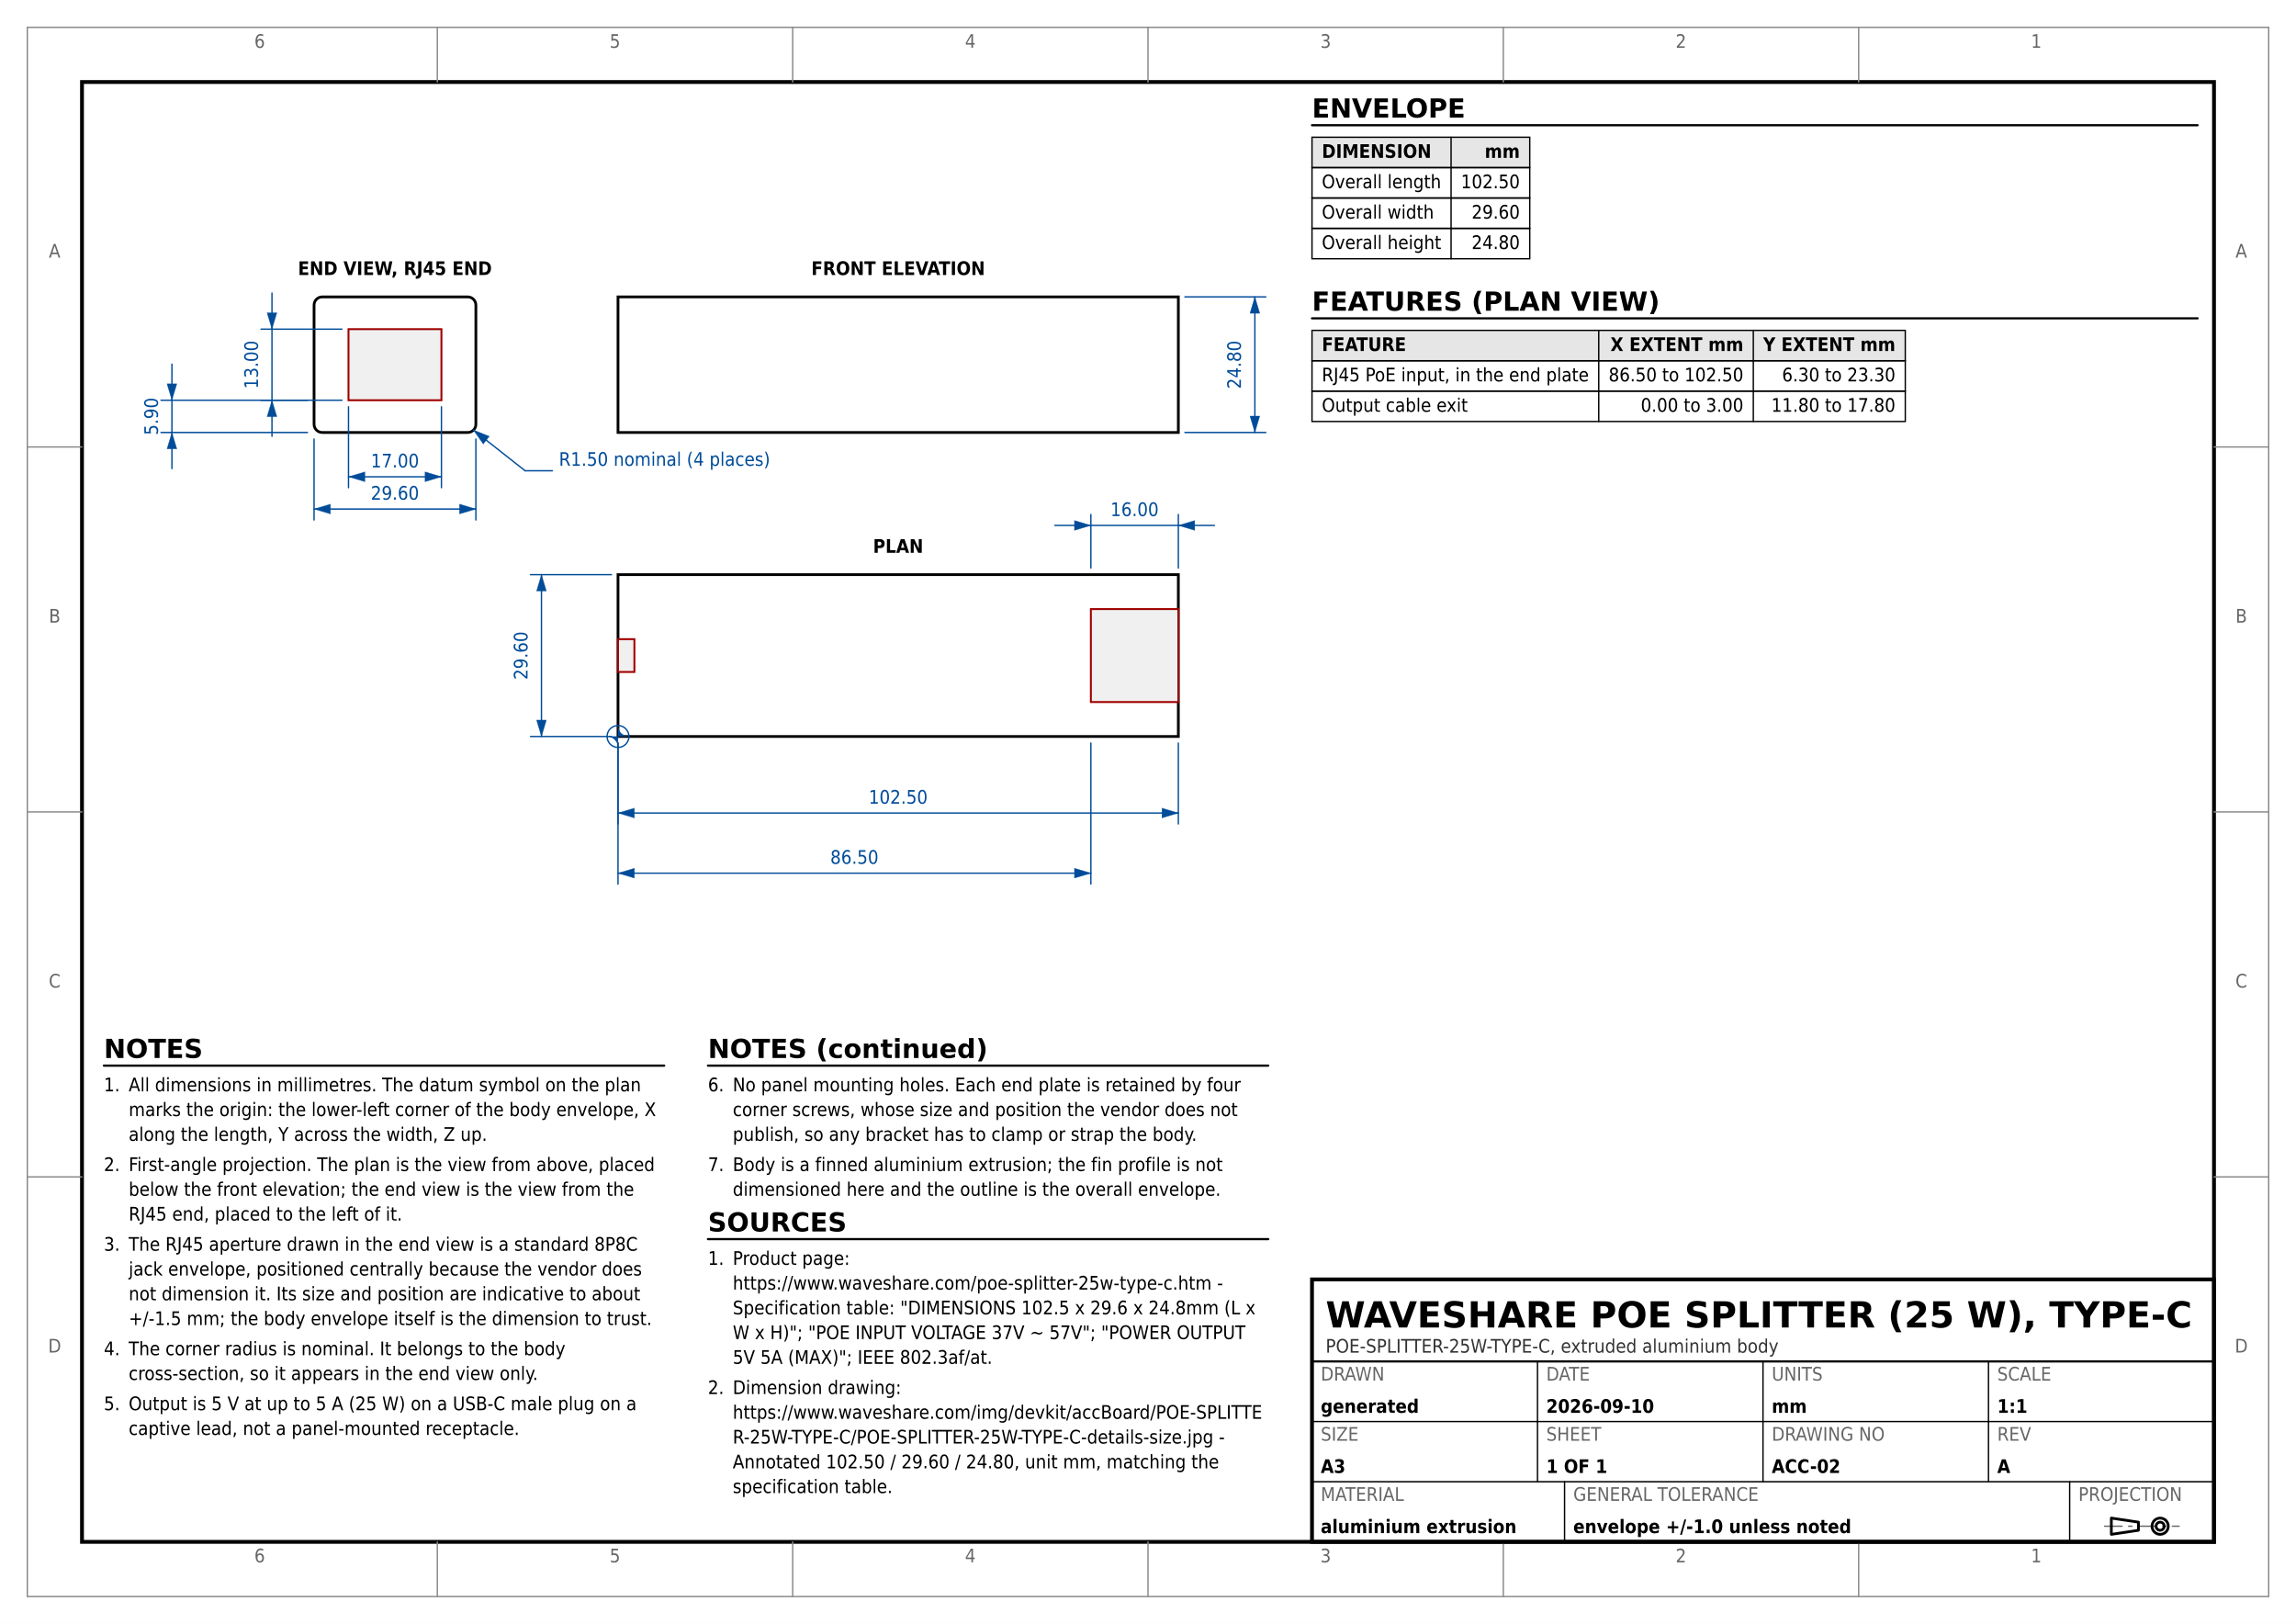
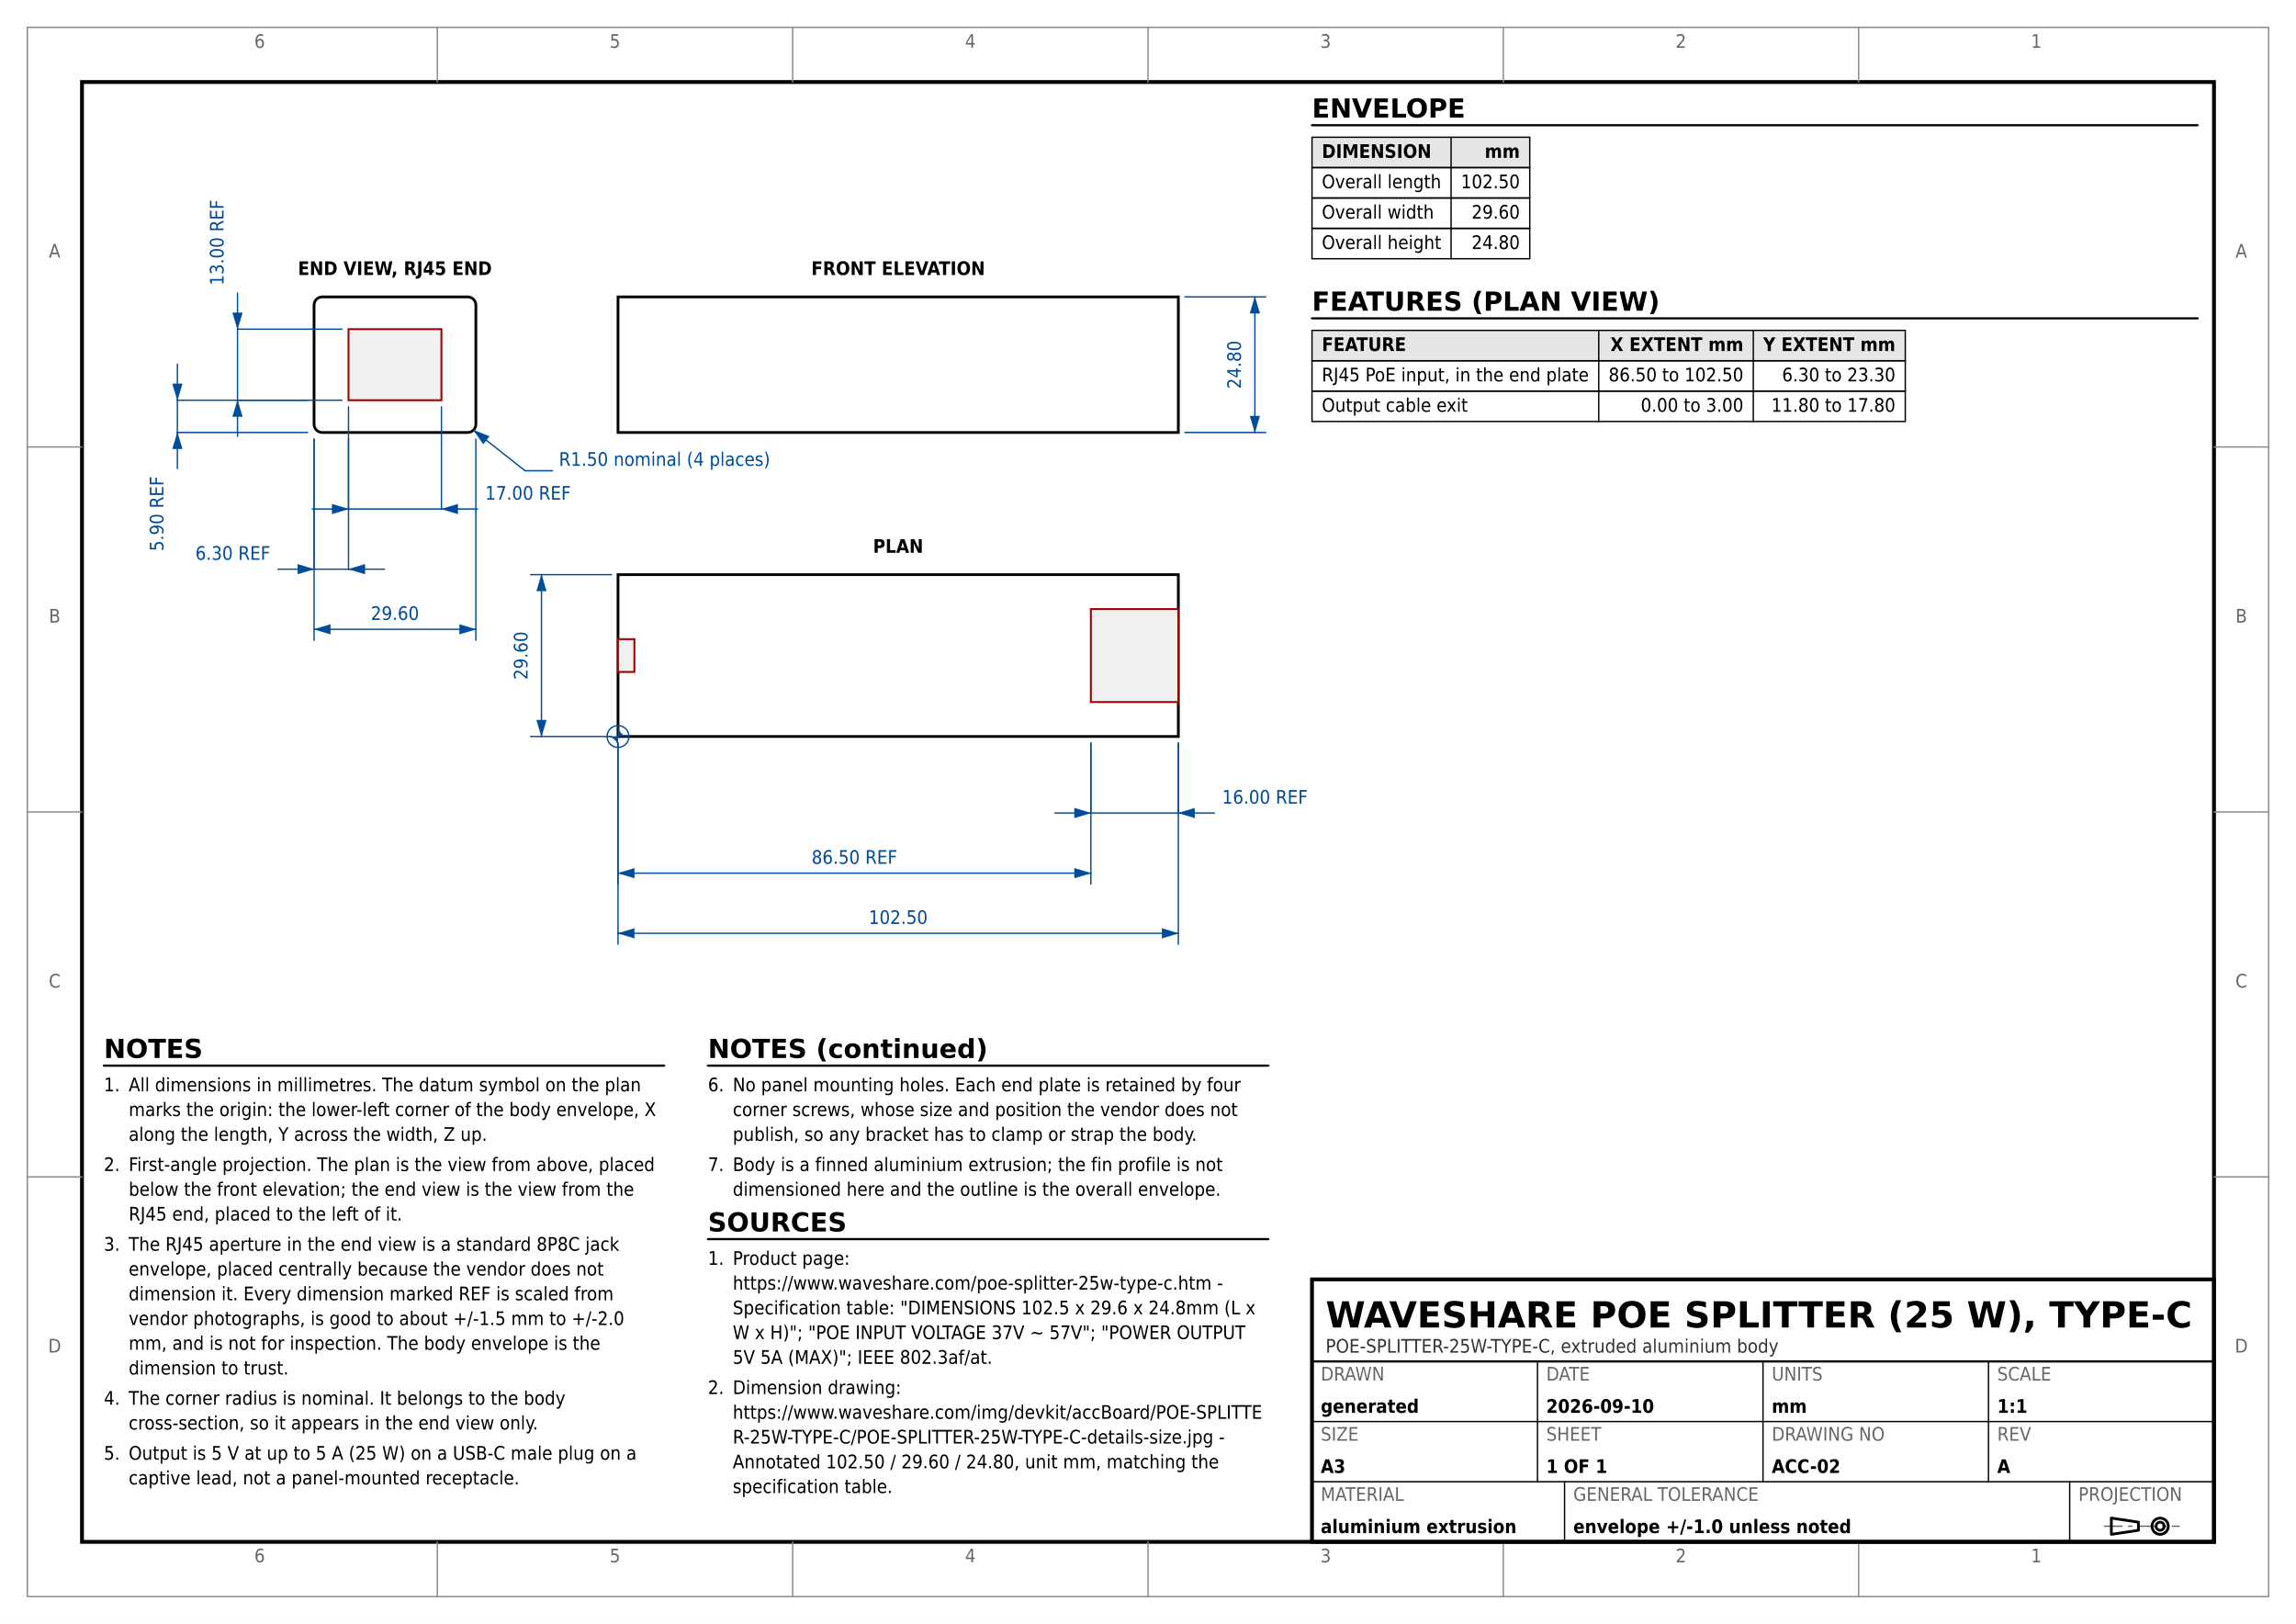
<svg xmlns="http://www.w3.org/2000/svg" version="1.1" width="420mm" height="297mm" viewBox="0 0 420 297">
  <rect width="100%" height="100%" fill="#ffffff" />
  <rect x="5" y="5" width="410" height="287" fill="none" stroke="#888888" stroke-width="0.25" />
  <rect x="15" y="15" width="390" height="267" fill="none" stroke="#000000" stroke-width="0.7" />
  <text x="47.5" y="285.75" font-family="DejaVu Sans Condensed, DejaVu Sans, Liberation Sans, sans-serif" font-size="3.429" fill="#666666" text-anchor="middle">6</text>
  <text x="47.5" y="8.75" font-family="DejaVu Sans Condensed, DejaVu Sans, Liberation Sans, sans-serif" font-size="3.429" fill="#666666" text-anchor="middle">6</text>
  <line x1="80" y1="292" x2="80" y2="282" stroke="#888888" stroke-width="0.25" stroke-linecap="round" />
  <line x1="80" y1="15" x2="80" y2="5" stroke="#888888" stroke-width="0.25" stroke-linecap="round" />
  <text x="112.5" y="285.75" font-family="DejaVu Sans Condensed, DejaVu Sans, Liberation Sans, sans-serif" font-size="3.429" fill="#666666" text-anchor="middle">5</text>
  <text x="112.5" y="8.75" font-family="DejaVu Sans Condensed, DejaVu Sans, Liberation Sans, sans-serif" font-size="3.429" fill="#666666" text-anchor="middle">5</text>
  <line x1="145" y1="292" x2="145" y2="282" stroke="#888888" stroke-width="0.25" stroke-linecap="round" />
  <line x1="145" y1="15" x2="145" y2="5" stroke="#888888" stroke-width="0.25" stroke-linecap="round" />
  <text x="177.5" y="285.75" font-family="DejaVu Sans Condensed, DejaVu Sans, Liberation Sans, sans-serif" font-size="3.429" fill="#666666" text-anchor="middle">4</text>
  <text x="177.5" y="8.75" font-family="DejaVu Sans Condensed, DejaVu Sans, Liberation Sans, sans-serif" font-size="3.429" fill="#666666" text-anchor="middle">4</text>
  <line x1="210" y1="292" x2="210" y2="282" stroke="#888888" stroke-width="0.25" stroke-linecap="round" />
  <line x1="210" y1="15" x2="210" y2="5" stroke="#888888" stroke-width="0.25" stroke-linecap="round" />
  <text x="242.5" y="285.75" font-family="DejaVu Sans Condensed, DejaVu Sans, Liberation Sans, sans-serif" font-size="3.429" fill="#666666" text-anchor="middle">3</text>
  <text x="242.5" y="8.75" font-family="DejaVu Sans Condensed, DejaVu Sans, Liberation Sans, sans-serif" font-size="3.429" fill="#666666" text-anchor="middle">3</text>
  <line x1="275" y1="292" x2="275" y2="282" stroke="#888888" stroke-width="0.25" stroke-linecap="round" />
  <line x1="275" y1="15" x2="275" y2="5" stroke="#888888" stroke-width="0.25" stroke-linecap="round" />
  <text x="307.5" y="285.75" font-family="DejaVu Sans Condensed, DejaVu Sans, Liberation Sans, sans-serif" font-size="3.429" fill="#666666" text-anchor="middle">2</text>
  <text x="307.5" y="8.75" font-family="DejaVu Sans Condensed, DejaVu Sans, Liberation Sans, sans-serif" font-size="3.429" fill="#666666" text-anchor="middle">2</text>
  <line x1="340" y1="292" x2="340" y2="282" stroke="#888888" stroke-width="0.25" stroke-linecap="round" />
  <line x1="340" y1="15" x2="340" y2="5" stroke="#888888" stroke-width="0.25" stroke-linecap="round" />
  <text x="372.5" y="285.75" font-family="DejaVu Sans Condensed, DejaVu Sans, Liberation Sans, sans-serif" font-size="3.429" fill="#666666" text-anchor="middle">1</text>
  <text x="372.5" y="8.75" font-family="DejaVu Sans Condensed, DejaVu Sans, Liberation Sans, sans-serif" font-size="3.429" fill="#666666" text-anchor="middle">1</text>
  <text x="10" y="247.375" font-family="DejaVu Sans Condensed, DejaVu Sans, Liberation Sans, sans-serif" font-size="3.429" fill="#666666" text-anchor="middle">D</text>
  <text x="410" y="247.375" font-family="DejaVu Sans Condensed, DejaVu Sans, Liberation Sans, sans-serif" font-size="3.429" fill="#666666" text-anchor="middle">D</text>
  <line x1="5" y1="215.25" x2="15" y2="215.25" stroke="#888888" stroke-width="0.25" stroke-linecap="round" />
  <line x1="405" y1="215.25" x2="415" y2="215.25" stroke="#888888" stroke-width="0.25" stroke-linecap="round" />
  <text x="10" y="180.625" font-family="DejaVu Sans Condensed, DejaVu Sans, Liberation Sans, sans-serif" font-size="3.429" fill="#666666" text-anchor="middle">C</text>
  <text x="410" y="180.625" font-family="DejaVu Sans Condensed, DejaVu Sans, Liberation Sans, sans-serif" font-size="3.429" fill="#666666" text-anchor="middle">C</text>
  <line x1="5" y1="148.5" x2="15" y2="148.5" stroke="#888888" stroke-width="0.25" stroke-linecap="round" />
  <line x1="405" y1="148.5" x2="415" y2="148.5" stroke="#888888" stroke-width="0.25" stroke-linecap="round" />
  <text x="10" y="113.875" font-family="DejaVu Sans Condensed, DejaVu Sans, Liberation Sans, sans-serif" font-size="3.429" fill="#666666" text-anchor="middle">B</text>
  <text x="410" y="113.875" font-family="DejaVu Sans Condensed, DejaVu Sans, Liberation Sans, sans-serif" font-size="3.429" fill="#666666" text-anchor="middle">B</text>
  <line x1="5" y1="81.75" x2="15" y2="81.75" stroke="#888888" stroke-width="0.25" stroke-linecap="round" />
  <line x1="405" y1="81.75" x2="415" y2="81.75" stroke="#888888" stroke-width="0.25" stroke-linecap="round" />
  <text x="10" y="47.125" font-family="DejaVu Sans Condensed, DejaVu Sans, Liberation Sans, sans-serif" font-size="3.429" fill="#666666" text-anchor="middle">A</text>
  <text x="410" y="47.125" font-family="DejaVu Sans Condensed, DejaVu Sans, Liberation Sans, sans-serif" font-size="3.429" fill="#666666" text-anchor="middle">A</text>
  <rect x="113.05" y="54.3" width="102.5" height="24.8" fill="none" stroke="#000000" stroke-width="0.5" />
  <rect x="113.05" y="105.1" width="102.5" height="29.6" fill="none" stroke="#000000" stroke-width="0.5" />
  <rect x="57.45" y="54.3" width="29.6" height="24.8" fill="none" stroke="#000000" stroke-width="0.5" rx="1.5" ry="1.5" />
  <text x="164.3" y="50.3" font-family="DejaVu Sans Condensed, DejaVu Sans, Liberation Sans, sans-serif" font-size="3.429" fill="#000000" text-anchor="middle" font-weight="bold">FRONT ELEVATION</text>
  <text x="164.3" y="101.1" font-family="DejaVu Sans Condensed, DejaVu Sans, Liberation Sans, sans-serif" font-size="3.429" fill="#000000" text-anchor="middle" font-weight="bold">PLAN</text>
  <text x="72.25" y="50.3" font-family="DejaVu Sans Condensed, DejaVu Sans, Liberation Sans, sans-serif" font-size="3.429" fill="#000000" text-anchor="middle" font-weight="bold">END VIEW, RJ45 END</text>
  <rect x="199.55" y="111.4" width="16" height="17" fill="#f0f0f0" stroke="#a00000" stroke-width="0.35" />
  <rect x="63.75" y="60.2" width="17" height="13" fill="#f0f0f0" stroke="#a00000" stroke-width="0.35" />
-   <line x1="63.75" y1="74.4" x2="63.75" y2="89.2" stroke="#004c99" stroke-width="0.25" stroke-linecap="round" />
-   <line x1="80.75" y1="74.4" x2="80.75" y2="89.2" stroke="#004c99" stroke-width="0.25" stroke-linecap="round" />
-   <line x1="63.75" y1="87.2" x2="80.75" y2="87.2" stroke="#004c99" stroke-width="0.25" stroke-linecap="round" />
-   <polygon points="63.75,87.2 66.75,88.1 66.75,86.3" fill="#004c99" stroke="#004c99" stroke-width="0.05" stroke-linejoin="round" />
-   <polygon points="80.75,87.2 77.75,86.3 77.75,88.1" fill="#004c99" stroke="#004c99" stroke-width="0.05" stroke-linejoin="round" />
-   <text x="72.25" y="85.491" font-family="DejaVu Sans Condensed, DejaVu Sans, Liberation Sans, sans-serif" font-size="3.429" fill="#004c99" text-anchor="middle">17.00</text>
-   <line x1="62.55" y1="73.2" x2="47.75" y2="73.2" stroke="#004c99" stroke-width="0.25" stroke-linecap="round" />
-   <line x1="62.55" y1="60.2" x2="47.75" y2="60.2" stroke="#004c99" stroke-width="0.25" stroke-linecap="round" />
-   <line x1="49.75" y1="73.2" x2="49.75" y2="60.2" stroke="#004c99" stroke-width="0.25" stroke-linecap="round" />
-   <polygon points="49.75,73.2 48.85,76.2 50.65,76.2" fill="#004c99" stroke="#004c99" stroke-width="0.05" stroke-linejoin="round" />
-   <polygon points="49.75,60.2 50.65,57.2 48.85,57.2" fill="#004c99" stroke="#004c99" stroke-width="0.05" stroke-linejoin="round" />
-   <line x1="49.75" y1="79.8" x2="49.75" y2="73.2" stroke="#004c99" stroke-width="0.25" stroke-linecap="round" />
-   <line x1="49.75" y1="60.2" x2="49.75" y2="53.6" stroke="#004c99" stroke-width="0.25" stroke-linecap="round" />
-   <text x="47.195" y="66.7" font-family="DejaVu Sans Condensed, DejaVu Sans, Liberation Sans, sans-serif" font-size="3.429" fill="#004c99" text-anchor="middle" transform="rotate(-90 47.1953 66.7)">13.00</text>
-   <line x1="56.25" y1="73.2" x2="29.45" y2="73.2" stroke="#004c99" stroke-width="0.25" stroke-linecap="round" />
-   <line x1="56.25" y1="79.1" x2="29.45" y2="79.1" stroke="#004c99" stroke-width="0.25" stroke-linecap="round" />
-   <line x1="31.45" y1="79.1" x2="31.45" y2="73.2" stroke="#004c99" stroke-width="0.25" stroke-linecap="round" />
-   <polygon points="31.45,79.1 30.55,82.1 32.35,82.1" fill="#004c99" stroke="#004c99" stroke-width="0.05" stroke-linejoin="round" />
-   <polygon points="31.45,73.2 32.35,70.2 30.55,70.2" fill="#004c99" stroke="#004c99" stroke-width="0.05" stroke-linejoin="round" />
-   <line x1="31.45" y1="85.7" x2="31.45" y2="79.1" stroke="#004c99" stroke-width="0.25" stroke-linecap="round" />
-   <line x1="31.45" y1="73.2" x2="31.45" y2="66.6" stroke="#004c99" stroke-width="0.25" stroke-linecap="round" />
-   <text x="28.895" y="76.15" font-family="DejaVu Sans Condensed, DejaVu Sans, Liberation Sans, sans-serif" font-size="3.429" fill="#004c99" text-anchor="middle" transform="rotate(-90 28.8953 76.15)">5.90</text>
-   <line x1="199.55" y1="103.9" x2="199.55" y2="94.1" stroke="#004c99" stroke-width="0.25" stroke-linecap="round" />
-   <line x1="215.55" y1="103.9" x2="215.55" y2="94.1" stroke="#004c99" stroke-width="0.25" stroke-linecap="round" />
-   <line x1="199.55" y1="96.1" x2="215.55" y2="96.1" stroke="#004c99" stroke-width="0.25" stroke-linecap="round" />
-   <polygon points="199.55,96.1 196.55,95.2 196.55,97" fill="#004c99" stroke="#004c99" stroke-width="0.05" stroke-linejoin="round" />
-   <polygon points="215.55,96.1 218.55,97 218.55,95.2" fill="#004c99" stroke="#004c99" stroke-width="0.05" stroke-linejoin="round" />
-   <line x1="192.95" y1="96.1" x2="199.55" y2="96.1" stroke="#004c99" stroke-width="0.25" stroke-linecap="round" />
-   <line x1="215.55" y1="96.1" x2="222.15" y2="96.1" stroke="#004c99" stroke-width="0.25" stroke-linecap="round" />
-   <text x="207.55" y="94.391" font-family="DejaVu Sans Condensed, DejaVu Sans, Liberation Sans, sans-serif" font-size="3.429" fill="#004c99" text-anchor="middle">16.00</text>
+   <line x1="63.75" y1="74.4" x2="63.75" y2="93.1" stroke="#004c99" stroke-width="0.25" stroke-linecap="round" />
+   <line x1="80.75" y1="74.4" x2="80.75" y2="93.1" stroke="#004c99" stroke-width="0.25" stroke-linecap="round" />
+   <line x1="63.75" y1="93.1" x2="80.75" y2="93.1" stroke="#004c99" stroke-width="0.25" stroke-linecap="round" />
+   <polygon points="63.75,93.1 60.75,92.2 60.75,94" fill="#004c99" stroke="#004c99" stroke-width="0.05" stroke-linejoin="round" />
+   <polygon points="80.75,93.1 83.75,94 83.75,92.2" fill="#004c99" stroke="#004c99" stroke-width="0.05" stroke-linejoin="round" />
+   <line x1="57.15" y1="93.1" x2="63.75" y2="93.1" stroke="#004c99" stroke-width="0.25" stroke-linecap="round" />
+   <line x1="80.75" y1="93.1" x2="87.35" y2="93.1" stroke="#004c99" stroke-width="0.25" stroke-linecap="round" />
+   <text x="88.75" y="91.391" font-family="DejaVu Sans Condensed, DejaVu Sans, Liberation Sans, sans-serif" font-size="3.429" fill="#004c99" text-anchor="start">17.00 REF</text>
+   <line x1="57.45" y1="80.3" x2="57.45" y2="104.1" stroke="#004c99" stroke-width="0.25" stroke-linecap="round" />
+   <line x1="63.75" y1="80.3" x2="63.75" y2="104.1" stroke="#004c99" stroke-width="0.25" stroke-linecap="round" />
+   <line x1="57.45" y1="104.1" x2="63.75" y2="104.1" stroke="#004c99" stroke-width="0.25" stroke-linecap="round" />
+   <polygon points="57.45,104.1 54.45,103.2 54.45,105" fill="#004c99" stroke="#004c99" stroke-width="0.05" stroke-linejoin="round" />
+   <polygon points="63.75,104.1 66.75,105 66.75,103.2" fill="#004c99" stroke="#004c99" stroke-width="0.05" stroke-linejoin="round" />
+   <line x1="50.85" y1="104.1" x2="57.45" y2="104.1" stroke="#004c99" stroke-width="0.25" stroke-linecap="round" />
+   <line x1="63.75" y1="104.1" x2="70.35" y2="104.1" stroke="#004c99" stroke-width="0.25" stroke-linecap="round" />
+   <text x="49.45" y="102.391" font-family="DejaVu Sans Condensed, DejaVu Sans, Liberation Sans, sans-serif" font-size="3.429" fill="#004c99" text-anchor="end">6.30 REF</text>
+   <line x1="62.55" y1="73.2" x2="43.45" y2="73.2" stroke="#004c99" stroke-width="0.25" stroke-linecap="round" />
+   <line x1="62.55" y1="60.2" x2="43.45" y2="60.2" stroke="#004c99" stroke-width="0.25" stroke-linecap="round" />
+   <line x1="43.45" y1="73.2" x2="43.45" y2="60.2" stroke="#004c99" stroke-width="0.25" stroke-linecap="round" />
+   <polygon points="43.45,73.2 42.55,76.2 44.35,76.2" fill="#004c99" stroke="#004c99" stroke-width="0.05" stroke-linejoin="round" />
+   <polygon points="43.45,60.2 44.35,57.2 42.55,57.2" fill="#004c99" stroke="#004c99" stroke-width="0.05" stroke-linejoin="round" />
+   <line x1="43.45" y1="79.8" x2="43.45" y2="73.2" stroke="#004c99" stroke-width="0.25" stroke-linecap="round" />
+   <line x1="43.45" y1="60.2" x2="43.45" y2="53.6" stroke="#004c99" stroke-width="0.25" stroke-linecap="round" />
+   <text x="40.895" y="52.2" font-family="DejaVu Sans Condensed, DejaVu Sans, Liberation Sans, sans-serif" font-size="3.429" fill="#004c99" text-anchor="start" transform="rotate(-90 40.8953 52.2)">13.00 REF</text>
+   <line x1="56.25" y1="79.1" x2="32.45" y2="79.1" stroke="#004c99" stroke-width="0.25" stroke-linecap="round" />
+   <line x1="56.25" y1="73.2" x2="32.45" y2="73.2" stroke="#004c99" stroke-width="0.25" stroke-linecap="round" />
+   <line x1="32.45" y1="79.1" x2="32.45" y2="73.2" stroke="#004c99" stroke-width="0.25" stroke-linecap="round" />
+   <polygon points="32.45,79.1 31.55,82.1 33.35,82.1" fill="#004c99" stroke="#004c99" stroke-width="0.05" stroke-linejoin="round" />
+   <polygon points="32.45,73.2 33.35,70.2 31.55,70.2" fill="#004c99" stroke="#004c99" stroke-width="0.05" stroke-linejoin="round" />
+   <line x1="32.45" y1="85.7" x2="32.45" y2="79.1" stroke="#004c99" stroke-width="0.25" stroke-linecap="round" />
+   <line x1="32.45" y1="73.2" x2="32.45" y2="66.6" stroke="#004c99" stroke-width="0.25" stroke-linecap="round" />
+   <text x="29.895" y="87.1" font-family="DejaVu Sans Condensed, DejaVu Sans, Liberation Sans, sans-serif" font-size="3.429" fill="#004c99" text-anchor="end" transform="rotate(-90 29.8953 87.1)">5.90 REF</text>
+   <line x1="199.55" y1="135.9" x2="199.55" y2="148.7" stroke="#004c99" stroke-width="0.25" stroke-linecap="round" />
+   <line x1="215.55" y1="135.9" x2="215.55" y2="148.7" stroke="#004c99" stroke-width="0.25" stroke-linecap="round" />
+   <line x1="199.55" y1="148.7" x2="215.55" y2="148.7" stroke="#004c99" stroke-width="0.25" stroke-linecap="round" />
+   <polygon points="199.55,148.7 196.55,147.8 196.55,149.6" fill="#004c99" stroke="#004c99" stroke-width="0.05" stroke-linejoin="round" />
+   <polygon points="215.55,148.7 218.55,149.6 218.55,147.8" fill="#004c99" stroke="#004c99" stroke-width="0.05" stroke-linejoin="round" />
+   <line x1="192.95" y1="148.7" x2="199.55" y2="148.7" stroke="#004c99" stroke-width="0.25" stroke-linecap="round" />
+   <line x1="215.55" y1="148.7" x2="222.15" y2="148.7" stroke="#004c99" stroke-width="0.25" stroke-linecap="round" />
+   <text x="223.55" y="146.991" font-family="DejaVu Sans Condensed, DejaVu Sans, Liberation Sans, sans-serif" font-size="3.429" fill="#004c99" text-anchor="start">16.00 REF</text>
  <line x1="113.05" y1="135.9" x2="113.05" y2="161.7" stroke="#004c99" stroke-width="0.25" stroke-linecap="round" />
  <line x1="199.55" y1="135.9" x2="199.55" y2="161.7" stroke="#004c99" stroke-width="0.25" stroke-linecap="round" />
  <line x1="113.05" y1="159.7" x2="199.55" y2="159.7" stroke="#004c99" stroke-width="0.25" stroke-linecap="round" />
  <polygon points="113.05,159.7 116.05,160.6 116.05,158.8" fill="#004c99" stroke="#004c99" stroke-width="0.05" stroke-linejoin="round" />
  <polygon points="199.55,159.7 196.55,158.8 196.55,160.6" fill="#004c99" stroke="#004c99" stroke-width="0.05" stroke-linejoin="round" />
-   <text x="156.3" y="157.991" font-family="DejaVu Sans Condensed, DejaVu Sans, Liberation Sans, sans-serif" font-size="3.429" fill="#004c99" text-anchor="middle">86.50</text>
+   <text x="156.3" y="157.991" font-family="DejaVu Sans Condensed, DejaVu Sans, Liberation Sans, sans-serif" font-size="3.429" fill="#004c99" text-anchor="middle">86.50 REF</text>
  <rect x="113.05" y="116.9" width="3" height="6" fill="#f0f0f0" stroke="#a00000" stroke-width="0.35" />
-   <line x1="113.05" y1="135.9" x2="113.05" y2="150.7" stroke="#004c99" stroke-width="0.25" stroke-linecap="round" />
-   <line x1="215.55" y1="135.9" x2="215.55" y2="150.7" stroke="#004c99" stroke-width="0.25" stroke-linecap="round" />
-   <line x1="113.05" y1="148.7" x2="215.55" y2="148.7" stroke="#004c99" stroke-width="0.25" stroke-linecap="round" />
-   <polygon points="113.05,148.7 116.05,149.6 116.05,147.8" fill="#004c99" stroke="#004c99" stroke-width="0.05" stroke-linejoin="round" />
-   <polygon points="215.55,148.7 212.55,147.8 212.55,149.6" fill="#004c99" stroke="#004c99" stroke-width="0.05" stroke-linejoin="round" />
-   <text x="164.3" y="146.991" font-family="DejaVu Sans Condensed, DejaVu Sans, Liberation Sans, sans-serif" font-size="3.429" fill="#004c99" text-anchor="middle">102.50</text>
+   <line x1="113.05" y1="135.9" x2="113.05" y2="172.7" stroke="#004c99" stroke-width="0.25" stroke-linecap="round" />
+   <line x1="215.55" y1="135.9" x2="215.55" y2="172.7" stroke="#004c99" stroke-width="0.25" stroke-linecap="round" />
+   <line x1="113.05" y1="170.7" x2="215.55" y2="170.7" stroke="#004c99" stroke-width="0.25" stroke-linecap="round" />
+   <polygon points="113.05,170.7 116.05,171.6 116.05,169.8" fill="#004c99" stroke="#004c99" stroke-width="0.05" stroke-linejoin="round" />
+   <polygon points="215.55,170.7 212.55,169.8 212.55,171.6" fill="#004c99" stroke="#004c99" stroke-width="0.05" stroke-linejoin="round" />
+   <text x="164.3" y="168.991" font-family="DejaVu Sans Condensed, DejaVu Sans, Liberation Sans, sans-serif" font-size="3.429" fill="#004c99" text-anchor="middle">102.50</text>
  <line x1="111.85" y1="134.7" x2="97.05" y2="134.7" stroke="#004c99" stroke-width="0.25" stroke-linecap="round" />
  <line x1="111.85" y1="105.1" x2="97.05" y2="105.1" stroke="#004c99" stroke-width="0.25" stroke-linecap="round" />
  <line x1="99.05" y1="134.7" x2="99.05" y2="105.1" stroke="#004c99" stroke-width="0.25" stroke-linecap="round" />
  <polygon points="99.05,134.7 99.95,131.7 98.15,131.7" fill="#004c99" stroke="#004c99" stroke-width="0.05" stroke-linejoin="round" />
  <polygon points="99.05,105.1 98.15,108.1 99.95,108.1" fill="#004c99" stroke="#004c99" stroke-width="0.05" stroke-linejoin="round" />
  <text x="96.495" y="119.9" font-family="DejaVu Sans Condensed, DejaVu Sans, Liberation Sans, sans-serif" font-size="3.429" fill="#004c99" text-anchor="middle" transform="rotate(-90 96.4953 119.9)">29.60</text>
  <line x1="216.75" y1="79.1" x2="231.55" y2="79.1" stroke="#004c99" stroke-width="0.25" stroke-linecap="round" />
  <line x1="216.75" y1="54.3" x2="231.55" y2="54.3" stroke="#004c99" stroke-width="0.25" stroke-linecap="round" />
  <line x1="229.55" y1="79.1" x2="229.55" y2="54.3" stroke="#004c99" stroke-width="0.25" stroke-linecap="round" />
  <polygon points="229.55,79.1 230.45,76.1 228.65,76.1" fill="#004c99" stroke="#004c99" stroke-width="0.05" stroke-linejoin="round" />
  <polygon points="229.55,54.3 228.65,57.3 230.45,57.3" fill="#004c99" stroke="#004c99" stroke-width="0.05" stroke-linejoin="round" />
  <text x="226.995" y="66.7" font-family="DejaVu Sans Condensed, DejaVu Sans, Liberation Sans, sans-serif" font-size="3.429" fill="#004c99" text-anchor="middle" transform="rotate(-90 226.9953 66.7)">24.80</text>
-   <line x1="57.45" y1="80.3" x2="57.45" y2="95.1" stroke="#004c99" stroke-width="0.25" stroke-linecap="round" />
-   <line x1="87.05" y1="80.3" x2="87.05" y2="95.1" stroke="#004c99" stroke-width="0.25" stroke-linecap="round" />
-   <line x1="57.45" y1="93.1" x2="87.05" y2="93.1" stroke="#004c99" stroke-width="0.25" stroke-linecap="round" />
-   <polygon points="57.45,93.1 60.45,94 60.45,92.2" fill="#004c99" stroke="#004c99" stroke-width="0.05" stroke-linejoin="round" />
-   <polygon points="87.05,93.1 84.05,92.2 84.05,94" fill="#004c99" stroke="#004c99" stroke-width="0.05" stroke-linejoin="round" />
-   <text x="72.25" y="91.391" font-family="DejaVu Sans Condensed, DejaVu Sans, Liberation Sans, sans-serif" font-size="3.429" fill="#004c99" text-anchor="middle">29.60</text>
+   <line x1="57.45" y1="80.3" x2="57.45" y2="117.1" stroke="#004c99" stroke-width="0.25" stroke-linecap="round" />
+   <line x1="87.05" y1="80.3" x2="87.05" y2="117.1" stroke="#004c99" stroke-width="0.25" stroke-linecap="round" />
+   <line x1="57.45" y1="115.1" x2="87.05" y2="115.1" stroke="#004c99" stroke-width="0.25" stroke-linecap="round" />
+   <polygon points="57.45,115.1 60.45,116 60.45,114.2" fill="#004c99" stroke="#004c99" stroke-width="0.05" stroke-linejoin="round" />
+   <polygon points="87.05,115.1 84.05,114.2 84.05,116" fill="#004c99" stroke="#004c99" stroke-width="0.05" stroke-linejoin="round" />
+   <text x="72.25" y="113.391" font-family="DejaVu Sans Condensed, DejaVu Sans, Liberation Sans, sans-serif" font-size="3.429" fill="#004c99" text-anchor="middle">29.60</text>
  <polygon points="86.6,78.65 88.399,81.214 89.513,79.8" fill="#004c99" stroke="#004c99" stroke-width="0.05" stroke-linejoin="round" />
  <line x1="86.6" y1="78.65" x2="96.05" y2="86.1" stroke="#004c99" stroke-width="0.25" stroke-linecap="round" />
  <line x1="96.05" y1="86.1" x2="101.05" y2="86.1" stroke="#004c99" stroke-width="0.25" stroke-linecap="round" />
  <text x="102.25" y="85.2" font-family="DejaVu Sans Condensed, DejaVu Sans, Liberation Sans, sans-serif" font-size="3.429" fill="#004c99" text-anchor="start">R1.50 nominal (4 places)</text>
  <circle cx="113.05" cy="134.7" r="2" fill="none" stroke="#004c99" stroke-width="0.25" />
  <path d="M 113.05 134.7 L 115.05 134.7 A 2.0 2.0 0 0 1 113.05 132.7 Z" fill="#004c99" stroke="#004c99" stroke-width="0.05" stroke-linejoin="round" stroke-linecap="round" />
  <path d="M 113.05 134.7 L 111.05 134.7 A 2.0 2.0 0 0 1 113.05 136.7 Z" fill="#004c99" stroke="#004c99" stroke-width="0.05" stroke-linejoin="round" stroke-linecap="round" />
  <text x="240" y="21.5" font-family="DejaVu Sans, Liberation Sans, sans-serif" font-size="4.801" fill="#000000" text-anchor="start" font-weight="bold">ENVELOPE</text>
  <line x1="240" y1="22.9" x2="402" y2="22.9" stroke="#000000" stroke-width="0.4" stroke-linecap="round" />
  <rect x="240" y="25.1" width="39.833" height="5.556" fill="#e6e6e6" stroke="#000000" stroke-width="0.25" />
  <text x="241.8" y="28.878" font-family="DejaVu Sans Condensed, DejaVu Sans, Liberation Sans, sans-serif" font-size="3.429" fill="#000000" text-anchor="start" font-weight="bold">DIMENSION</text>
  <text x="278.033" y="28.878" font-family="DejaVu Sans Condensed, DejaVu Sans, Liberation Sans, sans-serif" font-size="3.429" fill="#000000" text-anchor="end" font-weight="bold">mm</text>
  <rect x="240" y="30.656" width="39.833" height="5.556" fill="none" stroke="#000000" stroke-width="0.25" />
  <text x="241.8" y="34.433" font-family="DejaVu Sans Condensed, DejaVu Sans, Liberation Sans, sans-serif" font-size="3.429" fill="#000000" text-anchor="start">Overall length</text>
  <text x="278.033" y="34.433" font-family="DejaVu Sans Condensed, DejaVu Sans, Liberation Sans, sans-serif" font-size="3.429" fill="#000000" text-anchor="end">102.50</text>
  <rect x="240" y="36.211" width="39.833" height="5.556" fill="none" stroke="#000000" stroke-width="0.25" />
  <text x="241.8" y="39.989" font-family="DejaVu Sans Condensed, DejaVu Sans, Liberation Sans, sans-serif" font-size="3.429" fill="#000000" text-anchor="start">Overall width</text>
  <text x="278.033" y="39.989" font-family="DejaVu Sans Condensed, DejaVu Sans, Liberation Sans, sans-serif" font-size="3.429" fill="#000000" text-anchor="end">29.60</text>
  <rect x="240" y="41.767" width="39.833" height="5.556" fill="none" stroke="#000000" stroke-width="0.25" />
  <text x="241.8" y="45.544" font-family="DejaVu Sans Condensed, DejaVu Sans, Liberation Sans, sans-serif" font-size="3.429" fill="#000000" text-anchor="start">Overall height</text>
  <text x="278.033" y="45.544" font-family="DejaVu Sans Condensed, DejaVu Sans, Liberation Sans, sans-serif" font-size="3.429" fill="#000000" text-anchor="end">24.80</text>
  <line x1="265.441" y1="25.1" x2="265.441" y2="47.322" stroke="#000000" stroke-width="0.25" stroke-linecap="round" />
  <text x="240" y="56.822" font-family="DejaVu Sans, Liberation Sans, sans-serif" font-size="4.801" fill="#000000" text-anchor="start" font-weight="bold">FEATURES (PLAN VIEW)</text>
  <line x1="240" y1="58.222" x2="402" y2="58.222" stroke="#000000" stroke-width="0.4" stroke-linecap="round" />
  <rect x="240" y="60.422" width="108.528" height="5.556" fill="#e6e6e6" stroke="#000000" stroke-width="0.25" />
  <text x="241.8" y="64.2" font-family="DejaVu Sans Condensed, DejaVu Sans, Liberation Sans, sans-serif" font-size="3.429" fill="#000000" text-anchor="start" font-weight="bold">FEATURE</text>
  <text x="318.929" y="64.2" font-family="DejaVu Sans Condensed, DejaVu Sans, Liberation Sans, sans-serif" font-size="3.429" fill="#000000" text-anchor="end" font-weight="bold">X EXTENT mm</text>
  <text x="346.728" y="64.2" font-family="DejaVu Sans Condensed, DejaVu Sans, Liberation Sans, sans-serif" font-size="3.429" fill="#000000" text-anchor="end" font-weight="bold">Y EXTENT mm</text>
  <rect x="240" y="65.978" width="108.528" height="5.556" fill="none" stroke="#000000" stroke-width="0.25" />
  <text x="241.8" y="69.756" font-family="DejaVu Sans Condensed, DejaVu Sans, Liberation Sans, sans-serif" font-size="3.429" fill="#000000" text-anchor="start">RJ45 PoE input, in the end plate</text>
  <text x="318.929" y="69.756" font-family="DejaVu Sans Condensed, DejaVu Sans, Liberation Sans, sans-serif" font-size="3.429" fill="#000000" text-anchor="end">86.50 to 102.50</text>
  <text x="346.728" y="69.756" font-family="DejaVu Sans Condensed, DejaVu Sans, Liberation Sans, sans-serif" font-size="3.429" fill="#000000" text-anchor="end">6.30 to 23.30</text>
  <rect x="240" y="71.533" width="108.528" height="5.556" fill="none" stroke="#000000" stroke-width="0.25" />
  <text x="241.8" y="75.311" font-family="DejaVu Sans Condensed, DejaVu Sans, Liberation Sans, sans-serif" font-size="3.429" fill="#000000" text-anchor="start">Output cable exit</text>
  <text x="318.929" y="75.311" font-family="DejaVu Sans Condensed, DejaVu Sans, Liberation Sans, sans-serif" font-size="3.429" fill="#000000" text-anchor="end">0.00 to 3.00</text>
  <text x="346.728" y="75.311" font-family="DejaVu Sans Condensed, DejaVu Sans, Liberation Sans, sans-serif" font-size="3.429" fill="#000000" text-anchor="end">11.80 to 17.80</text>
  <line x1="292.452" y1="60.422" x2="292.452" y2="77.089" stroke="#000000" stroke-width="0.25" stroke-linecap="round" />
  <line x1="320.729" y1="60.422" x2="320.729" y2="77.089" stroke="#000000" stroke-width="0.25" stroke-linecap="round" />
  <text x="19" y="193.5" font-family="DejaVu Sans, Liberation Sans, sans-serif" font-size="4.801" fill="#000000" text-anchor="start" font-weight="bold">NOTES</text>
  <line x1="19" y1="194.9" x2="121.5" y2="194.9" stroke="#000000" stroke-width="0.4" stroke-linecap="round" />
  <text x="19" y="199.6" font-family="DejaVu Sans Condensed, DejaVu Sans, Liberation Sans, sans-serif" font-size="3.429" fill="#000000" text-anchor="start">1.</text>
  <text x="23.542" y="199.6" font-family="DejaVu Sans Condensed, DejaVu Sans, Liberation Sans, sans-serif" font-size="3.429" fill="#000000" text-anchor="start">All dimensions in millimetres. The datum symbol on the plan</text>
  <text x="23.542" y="204.127" font-family="DejaVu Sans Condensed, DejaVu Sans, Liberation Sans, sans-serif" font-size="3.429" fill="#000000" text-anchor="start">marks the origin: the lower-left corner of the body envelope, X</text>
  <text x="23.542" y="208.654" font-family="DejaVu Sans Condensed, DejaVu Sans, Liberation Sans, sans-serif" font-size="3.429" fill="#000000" text-anchor="start">along the length, Y across the width, Z up.</text>
  <text x="19" y="214.18" font-family="DejaVu Sans Condensed, DejaVu Sans, Liberation Sans, sans-serif" font-size="3.429" fill="#000000" text-anchor="start">2.</text>
  <text x="23.542" y="214.18" font-family="DejaVu Sans Condensed, DejaVu Sans, Liberation Sans, sans-serif" font-size="3.429" fill="#000000" text-anchor="start">First-angle projection. The plan is the view from above, placed</text>
  <text x="23.542" y="218.707" font-family="DejaVu Sans Condensed, DejaVu Sans, Liberation Sans, sans-serif" font-size="3.429" fill="#000000" text-anchor="start">below the front elevation; the end view is the view from the</text>
  <text x="23.542" y="223.234" font-family="DejaVu Sans Condensed, DejaVu Sans, Liberation Sans, sans-serif" font-size="3.429" fill="#000000" text-anchor="start">RJ45 end, placed to the left of it.</text>
  <text x="19" y="228.761" font-family="DejaVu Sans Condensed, DejaVu Sans, Liberation Sans, sans-serif" font-size="3.429" fill="#000000" text-anchor="start">3.</text>
-   <text x="23.542" y="228.761" font-family="DejaVu Sans Condensed, DejaVu Sans, Liberation Sans, sans-serif" font-size="3.429" fill="#000000" text-anchor="start">The RJ45 aperture drawn in the end view is a standard 8P8C</text>
-   <text x="23.542" y="233.287" font-family="DejaVu Sans Condensed, DejaVu Sans, Liberation Sans, sans-serif" font-size="3.429" fill="#000000" text-anchor="start">jack envelope, positioned centrally because the vendor does</text>
-   <text x="23.542" y="237.814" font-family="DejaVu Sans Condensed, DejaVu Sans, Liberation Sans, sans-serif" font-size="3.429" fill="#000000" text-anchor="start">not dimension it. Its size and position are indicative to about</text>
-   <text x="23.542" y="242.341" font-family="DejaVu Sans Condensed, DejaVu Sans, Liberation Sans, sans-serif" font-size="3.429" fill="#000000" text-anchor="start">+/-1.5 mm; the body envelope itself is the dimension to trust.</text>
-   <text x="19" y="247.868" font-family="DejaVu Sans Condensed, DejaVu Sans, Liberation Sans, sans-serif" font-size="3.429" fill="#000000" text-anchor="start">4.</text>
-   <text x="23.542" y="247.868" font-family="DejaVu Sans Condensed, DejaVu Sans, Liberation Sans, sans-serif" font-size="3.429" fill="#000000" text-anchor="start">The corner radius is nominal. It belongs to the body</text>
-   <text x="23.542" y="252.394" font-family="DejaVu Sans Condensed, DejaVu Sans, Liberation Sans, sans-serif" font-size="3.429" fill="#000000" text-anchor="start">cross-section, so it appears in the end view only.</text>
-   <text x="19" y="257.921" font-family="DejaVu Sans Condensed, DejaVu Sans, Liberation Sans, sans-serif" font-size="3.429" fill="#000000" text-anchor="start">5.</text>
-   <text x="23.542" y="257.921" font-family="DejaVu Sans Condensed, DejaVu Sans, Liberation Sans, sans-serif" font-size="3.429" fill="#000000" text-anchor="start">Output is 5 V at up to 5 A (25 W) on a USB-C male plug on a</text>
-   <text x="23.542" y="262.448" font-family="DejaVu Sans Condensed, DejaVu Sans, Liberation Sans, sans-serif" font-size="3.429" fill="#000000" text-anchor="start">captive lead, not a panel-mounted receptacle.</text>
+   <text x="23.542" y="228.761" font-family="DejaVu Sans Condensed, DejaVu Sans, Liberation Sans, sans-serif" font-size="3.429" fill="#000000" text-anchor="start">The RJ45 aperture in the end view is a standard 8P8C jack</text>
+   <text x="23.542" y="233.287" font-family="DejaVu Sans Condensed, DejaVu Sans, Liberation Sans, sans-serif" font-size="3.429" fill="#000000" text-anchor="start">envelope, placed centrally because the vendor does not</text>
+   <text x="23.542" y="237.814" font-family="DejaVu Sans Condensed, DejaVu Sans, Liberation Sans, sans-serif" font-size="3.429" fill="#000000" text-anchor="start">dimension it. Every dimension marked REF is scaled from</text>
+   <text x="23.542" y="242.341" font-family="DejaVu Sans Condensed, DejaVu Sans, Liberation Sans, sans-serif" font-size="3.429" fill="#000000" text-anchor="start">vendor photographs, is good to about +/-1.5 mm to +/-2.0</text>
+   <text x="23.542" y="246.868" font-family="DejaVu Sans Condensed, DejaVu Sans, Liberation Sans, sans-serif" font-size="3.429" fill="#000000" text-anchor="start">mm, and is not for inspection. The body envelope is the</text>
+   <text x="23.542" y="251.394" font-family="DejaVu Sans Condensed, DejaVu Sans, Liberation Sans, sans-serif" font-size="3.429" fill="#000000" text-anchor="start">dimension to trust.</text>
+   <text x="19" y="256.921" font-family="DejaVu Sans Condensed, DejaVu Sans, Liberation Sans, sans-serif" font-size="3.429" fill="#000000" text-anchor="start">4.</text>
+   <text x="23.542" y="256.921" font-family="DejaVu Sans Condensed, DejaVu Sans, Liberation Sans, sans-serif" font-size="3.429" fill="#000000" text-anchor="start">The corner radius is nominal. It belongs to the body</text>
+   <text x="23.542" y="261.448" font-family="DejaVu Sans Condensed, DejaVu Sans, Liberation Sans, sans-serif" font-size="3.429" fill="#000000" text-anchor="start">cross-section, so it appears in the end view only.</text>
+   <text x="19" y="266.974" font-family="DejaVu Sans Condensed, DejaVu Sans, Liberation Sans, sans-serif" font-size="3.429" fill="#000000" text-anchor="start">5.</text>
+   <text x="23.542" y="266.974" font-family="DejaVu Sans Condensed, DejaVu Sans, Liberation Sans, sans-serif" font-size="3.429" fill="#000000" text-anchor="start">Output is 5 V at up to 5 A (25 W) on a USB-C male plug on a</text>
+   <text x="23.542" y="271.501" font-family="DejaVu Sans Condensed, DejaVu Sans, Liberation Sans, sans-serif" font-size="3.429" fill="#000000" text-anchor="start">captive lead, not a panel-mounted receptacle.</text>
  <text x="129.5" y="193.5" font-family="DejaVu Sans, Liberation Sans, sans-serif" font-size="4.801" fill="#000000" text-anchor="start" font-weight="bold">NOTES (continued)</text>
  <line x1="129.5" y1="194.9" x2="232" y2="194.9" stroke="#000000" stroke-width="0.4" stroke-linecap="round" />
  <text x="129.5" y="199.6" font-family="DejaVu Sans Condensed, DejaVu Sans, Liberation Sans, sans-serif" font-size="3.429" fill="#000000" text-anchor="start">6.</text>
  <text x="134.042" y="199.6" font-family="DejaVu Sans Condensed, DejaVu Sans, Liberation Sans, sans-serif" font-size="3.429" fill="#000000" text-anchor="start">No panel mounting holes. Each end plate is retained by four</text>
  <text x="134.042" y="204.127" font-family="DejaVu Sans Condensed, DejaVu Sans, Liberation Sans, sans-serif" font-size="3.429" fill="#000000" text-anchor="start">corner screws, whose size and position the vendor does not</text>
  <text x="134.042" y="208.654" font-family="DejaVu Sans Condensed, DejaVu Sans, Liberation Sans, sans-serif" font-size="3.429" fill="#000000" text-anchor="start">publish, so any bracket has to clamp or strap the body.</text>
  <text x="129.5" y="214.18" font-family="DejaVu Sans Condensed, DejaVu Sans, Liberation Sans, sans-serif" font-size="3.429" fill="#000000" text-anchor="start">7.</text>
  <text x="134.042" y="214.18" font-family="DejaVu Sans Condensed, DejaVu Sans, Liberation Sans, sans-serif" font-size="3.429" fill="#000000" text-anchor="start">Body is a finned aluminium extrusion; the fin profile is not</text>
  <text x="134.042" y="218.707" font-family="DejaVu Sans Condensed, DejaVu Sans, Liberation Sans, sans-serif" font-size="3.429" fill="#000000" text-anchor="start">dimensioned here and the outline is the overall envelope.</text>
  <text x="129.5" y="225.234" font-family="DejaVu Sans, Liberation Sans, sans-serif" font-size="4.801" fill="#000000" text-anchor="start" font-weight="bold">SOURCES</text>
  <line x1="129.5" y1="226.634" x2="232" y2="226.634" stroke="#000000" stroke-width="0.4" stroke-linecap="round" />
  <text x="129.5" y="231.334" font-family="DejaVu Sans Condensed, DejaVu Sans, Liberation Sans, sans-serif" font-size="3.429" fill="#000000" text-anchor="start">1.</text>
  <text x="134.042" y="231.334" font-family="DejaVu Sans Condensed, DejaVu Sans, Liberation Sans, sans-serif" font-size="3.429" fill="#000000" text-anchor="start">Product page:</text>
  <text x="134.042" y="235.861" font-family="DejaVu Sans Condensed, DejaVu Sans, Liberation Sans, sans-serif" font-size="3.429" fill="#000000" text-anchor="start">https://www.waveshare.com/poe-splitter-25w-type-c.htm -</text>
  <text x="134.042" y="240.387" font-family="DejaVu Sans Condensed, DejaVu Sans, Liberation Sans, sans-serif" font-size="3.429" fill="#000000" text-anchor="start">Specification table: "DIMENSIONS 102.5 x 29.6 x 24.8mm (L x</text>
  <text x="134.042" y="244.914" font-family="DejaVu Sans Condensed, DejaVu Sans, Liberation Sans, sans-serif" font-size="3.429" fill="#000000" text-anchor="start">W x H)"; "POE INPUT VOLTAGE 37V ~ 57V"; "POWER OUTPUT</text>
  <text x="134.042" y="249.441" font-family="DejaVu Sans Condensed, DejaVu Sans, Liberation Sans, sans-serif" font-size="3.429" fill="#000000" text-anchor="start">5V 5A (MAX)"; IEEE 802.3af/at.</text>
  <text x="129.5" y="254.968" font-family="DejaVu Sans Condensed, DejaVu Sans, Liberation Sans, sans-serif" font-size="3.429" fill="#000000" text-anchor="start">2.</text>
  <text x="134.042" y="254.968" font-family="DejaVu Sans Condensed, DejaVu Sans, Liberation Sans, sans-serif" font-size="3.429" fill="#000000" text-anchor="start">Dimension drawing:</text>
  <text x="134.042" y="259.494" font-family="DejaVu Sans Condensed, DejaVu Sans, Liberation Sans, sans-serif" font-size="3.429" fill="#000000" text-anchor="start">https://www.waveshare.com/img/devkit/accBoard/POE-SPLITTE</text>
  <text x="134.042" y="264.021" font-family="DejaVu Sans Condensed, DejaVu Sans, Liberation Sans, sans-serif" font-size="3.429" fill="#000000" text-anchor="start">R-25W-TYPE-C/POE-SPLITTER-25W-TYPE-C-details-size.jpg -</text>
  <text x="134.042" y="268.548" font-family="DejaVu Sans Condensed, DejaVu Sans, Liberation Sans, sans-serif" font-size="3.429" fill="#000000" text-anchor="start">Annotated 102.50 / 29.60 / 24.80, unit mm, matching the</text>
  <text x="134.042" y="273.075" font-family="DejaVu Sans Condensed, DejaVu Sans, Liberation Sans, sans-serif" font-size="3.429" fill="#000000" text-anchor="start">specification table.</text>
  <rect x="240" y="234" width="165" height="48" fill="none" stroke="#000000" stroke-width="0.7" />
  <line x1="240" y1="249" x2="405" y2="249" stroke="#000000" stroke-width="0.4" stroke-linecap="round" />
  <text x="242.5" y="242.8" font-family="DejaVu Sans, Liberation Sans, sans-serif" font-size="6.584" fill="#000000" text-anchor="start" font-weight="bold">WAVESHARE POE SPLITTER (25 W), TYPE-C</text>
  <text x="242.5" y="247.4" font-family="DejaVu Sans Condensed, DejaVu Sans, Liberation Sans, sans-serif" font-size="3.429" fill="#333333" text-anchor="start">POE-SPLITTER-25W-TYPE-C, extruded aluminium body</text>
  <text x="241.6" y="252.5" font-family="DejaVu Sans Condensed, DejaVu Sans, Liberation Sans, sans-serif" font-size="3.429" fill="#666666" text-anchor="start">DRAWN</text>
  <text x="241.6" y="258.4" font-family="DejaVu Sans Condensed, DejaVu Sans, Liberation Sans, sans-serif" font-size="3.429" fill="#000000" text-anchor="start" font-weight="bold">generated</text>
  <line x1="281.25" y1="260" x2="281.25" y2="249" stroke="#000000" stroke-width="0.25" stroke-linecap="round" />
  <text x="282.85" y="252.5" font-family="DejaVu Sans Condensed, DejaVu Sans, Liberation Sans, sans-serif" font-size="3.429" fill="#666666" text-anchor="start">DATE</text>
  <text x="282.85" y="258.4" font-family="DejaVu Sans Condensed, DejaVu Sans, Liberation Sans, sans-serif" font-size="3.429" fill="#000000" text-anchor="start" font-weight="bold">2026-09-10</text>
  <line x1="322.5" y1="260" x2="322.5" y2="249" stroke="#000000" stroke-width="0.25" stroke-linecap="round" />
  <text x="324.1" y="252.5" font-family="DejaVu Sans Condensed, DejaVu Sans, Liberation Sans, sans-serif" font-size="3.429" fill="#666666" text-anchor="start">UNITS</text>
  <text x="324.1" y="258.4" font-family="DejaVu Sans Condensed, DejaVu Sans, Liberation Sans, sans-serif" font-size="3.429" fill="#000000" text-anchor="start" font-weight="bold">mm</text>
  <line x1="363.75" y1="260" x2="363.75" y2="249" stroke="#000000" stroke-width="0.25" stroke-linecap="round" />
  <text x="365.35" y="252.5" font-family="DejaVu Sans Condensed, DejaVu Sans, Liberation Sans, sans-serif" font-size="3.429" fill="#666666" text-anchor="start">SCALE</text>
  <text x="365.35" y="258.4" font-family="DejaVu Sans Condensed, DejaVu Sans, Liberation Sans, sans-serif" font-size="3.429" fill="#000000" text-anchor="start" font-weight="bold">1:1</text>
  <line x1="240" y1="260" x2="281.25" y2="260" stroke="#000000" stroke-width="0.25" stroke-linecap="round" />
  <text x="241.6" y="263.5" font-family="DejaVu Sans Condensed, DejaVu Sans, Liberation Sans, sans-serif" font-size="3.429" fill="#666666" text-anchor="start">SIZE</text>
  <text x="241.6" y="269.4" font-family="DejaVu Sans Condensed, DejaVu Sans, Liberation Sans, sans-serif" font-size="3.429" fill="#000000" text-anchor="start" font-weight="bold">A3</text>
  <line x1="281.25" y1="271" x2="281.25" y2="260" stroke="#000000" stroke-width="0.25" stroke-linecap="round" />
  <line x1="281.25" y1="260" x2="322.5" y2="260" stroke="#000000" stroke-width="0.25" stroke-linecap="round" />
  <text x="282.85" y="263.5" font-family="DejaVu Sans Condensed, DejaVu Sans, Liberation Sans, sans-serif" font-size="3.429" fill="#666666" text-anchor="start">SHEET</text>
  <text x="282.85" y="269.4" font-family="DejaVu Sans Condensed, DejaVu Sans, Liberation Sans, sans-serif" font-size="3.429" fill="#000000" text-anchor="start" font-weight="bold">1 OF 1</text>
  <line x1="322.5" y1="271" x2="322.5" y2="260" stroke="#000000" stroke-width="0.25" stroke-linecap="round" />
  <line x1="322.5" y1="260" x2="363.75" y2="260" stroke="#000000" stroke-width="0.25" stroke-linecap="round" />
  <text x="324.1" y="263.5" font-family="DejaVu Sans Condensed, DejaVu Sans, Liberation Sans, sans-serif" font-size="3.429" fill="#666666" text-anchor="start">DRAWING NO</text>
  <text x="324.1" y="269.4" font-family="DejaVu Sans Condensed, DejaVu Sans, Liberation Sans, sans-serif" font-size="3.429" fill="#000000" text-anchor="start" font-weight="bold">ACC-02</text>
  <line x1="363.75" y1="271" x2="363.75" y2="260" stroke="#000000" stroke-width="0.25" stroke-linecap="round" />
  <line x1="363.75" y1="260" x2="405" y2="260" stroke="#000000" stroke-width="0.25" stroke-linecap="round" />
  <text x="365.35" y="263.5" font-family="DejaVu Sans Condensed, DejaVu Sans, Liberation Sans, sans-serif" font-size="3.429" fill="#666666" text-anchor="start">REV</text>
  <text x="365.35" y="269.4" font-family="DejaVu Sans Condensed, DejaVu Sans, Liberation Sans, sans-serif" font-size="3.429" fill="#000000" text-anchor="start" font-weight="bold">A</text>
  <line x1="240" y1="271" x2="405" y2="271" stroke="#000000" stroke-width="0.25" stroke-linecap="round" />
  <text x="241.6" y="274.5" font-family="DejaVu Sans Condensed, DejaVu Sans, Liberation Sans, sans-serif" font-size="3.429" fill="#666666" text-anchor="start">MATERIAL</text>
  <text x="241.6" y="280.4" font-family="DejaVu Sans Condensed, DejaVu Sans, Liberation Sans, sans-serif" font-size="3.429" fill="#000000" text-anchor="start" font-weight="bold">aluminium extrusion</text>
  <line x1="286.2" y1="282" x2="286.2" y2="271" stroke="#000000" stroke-width="0.25" stroke-linecap="round" />
  <text x="287.8" y="274.5" font-family="DejaVu Sans Condensed, DejaVu Sans, Liberation Sans, sans-serif" font-size="3.429" fill="#666666" text-anchor="start">GENERAL TOLERANCE</text>
  <text x="287.8" y="280.4" font-family="DejaVu Sans Condensed, DejaVu Sans, Liberation Sans, sans-serif" font-size="3.429" fill="#000000" text-anchor="start" font-weight="bold">envelope +/-1.0 unless noted</text>
  <line x1="378.6" y1="282" x2="378.6" y2="271" stroke="#000000" stroke-width="0.25" stroke-linecap="round" />
  <text x="380.2" y="274.5" font-family="DejaVu Sans Condensed, DejaVu Sans, Liberation Sans, sans-serif" font-size="3.429" fill="#666666" text-anchor="start">PROJECTION</text>
  <line x1="384.98" y1="279.14" x2="398.62" y2="279.14" stroke="#666666" stroke-width="0.25" stroke-linecap="round" stroke-dasharray="3.2,1.2,0.6,1.2" />
  <polygon points="386.22,277.652 391.18,278.396 391.18,279.884 386.22,280.628" fill="none" stroke="#000000" stroke-width="0.5" stroke-linejoin="round" />
  <circle cx="395.148" cy="279.14" r="1.488" fill="none" stroke="#000000" stroke-width="0.5" />
  <circle cx="395.148" cy="279.14" r="0.744" fill="none" stroke="#000000" stroke-width="0.5" />
</svg>
